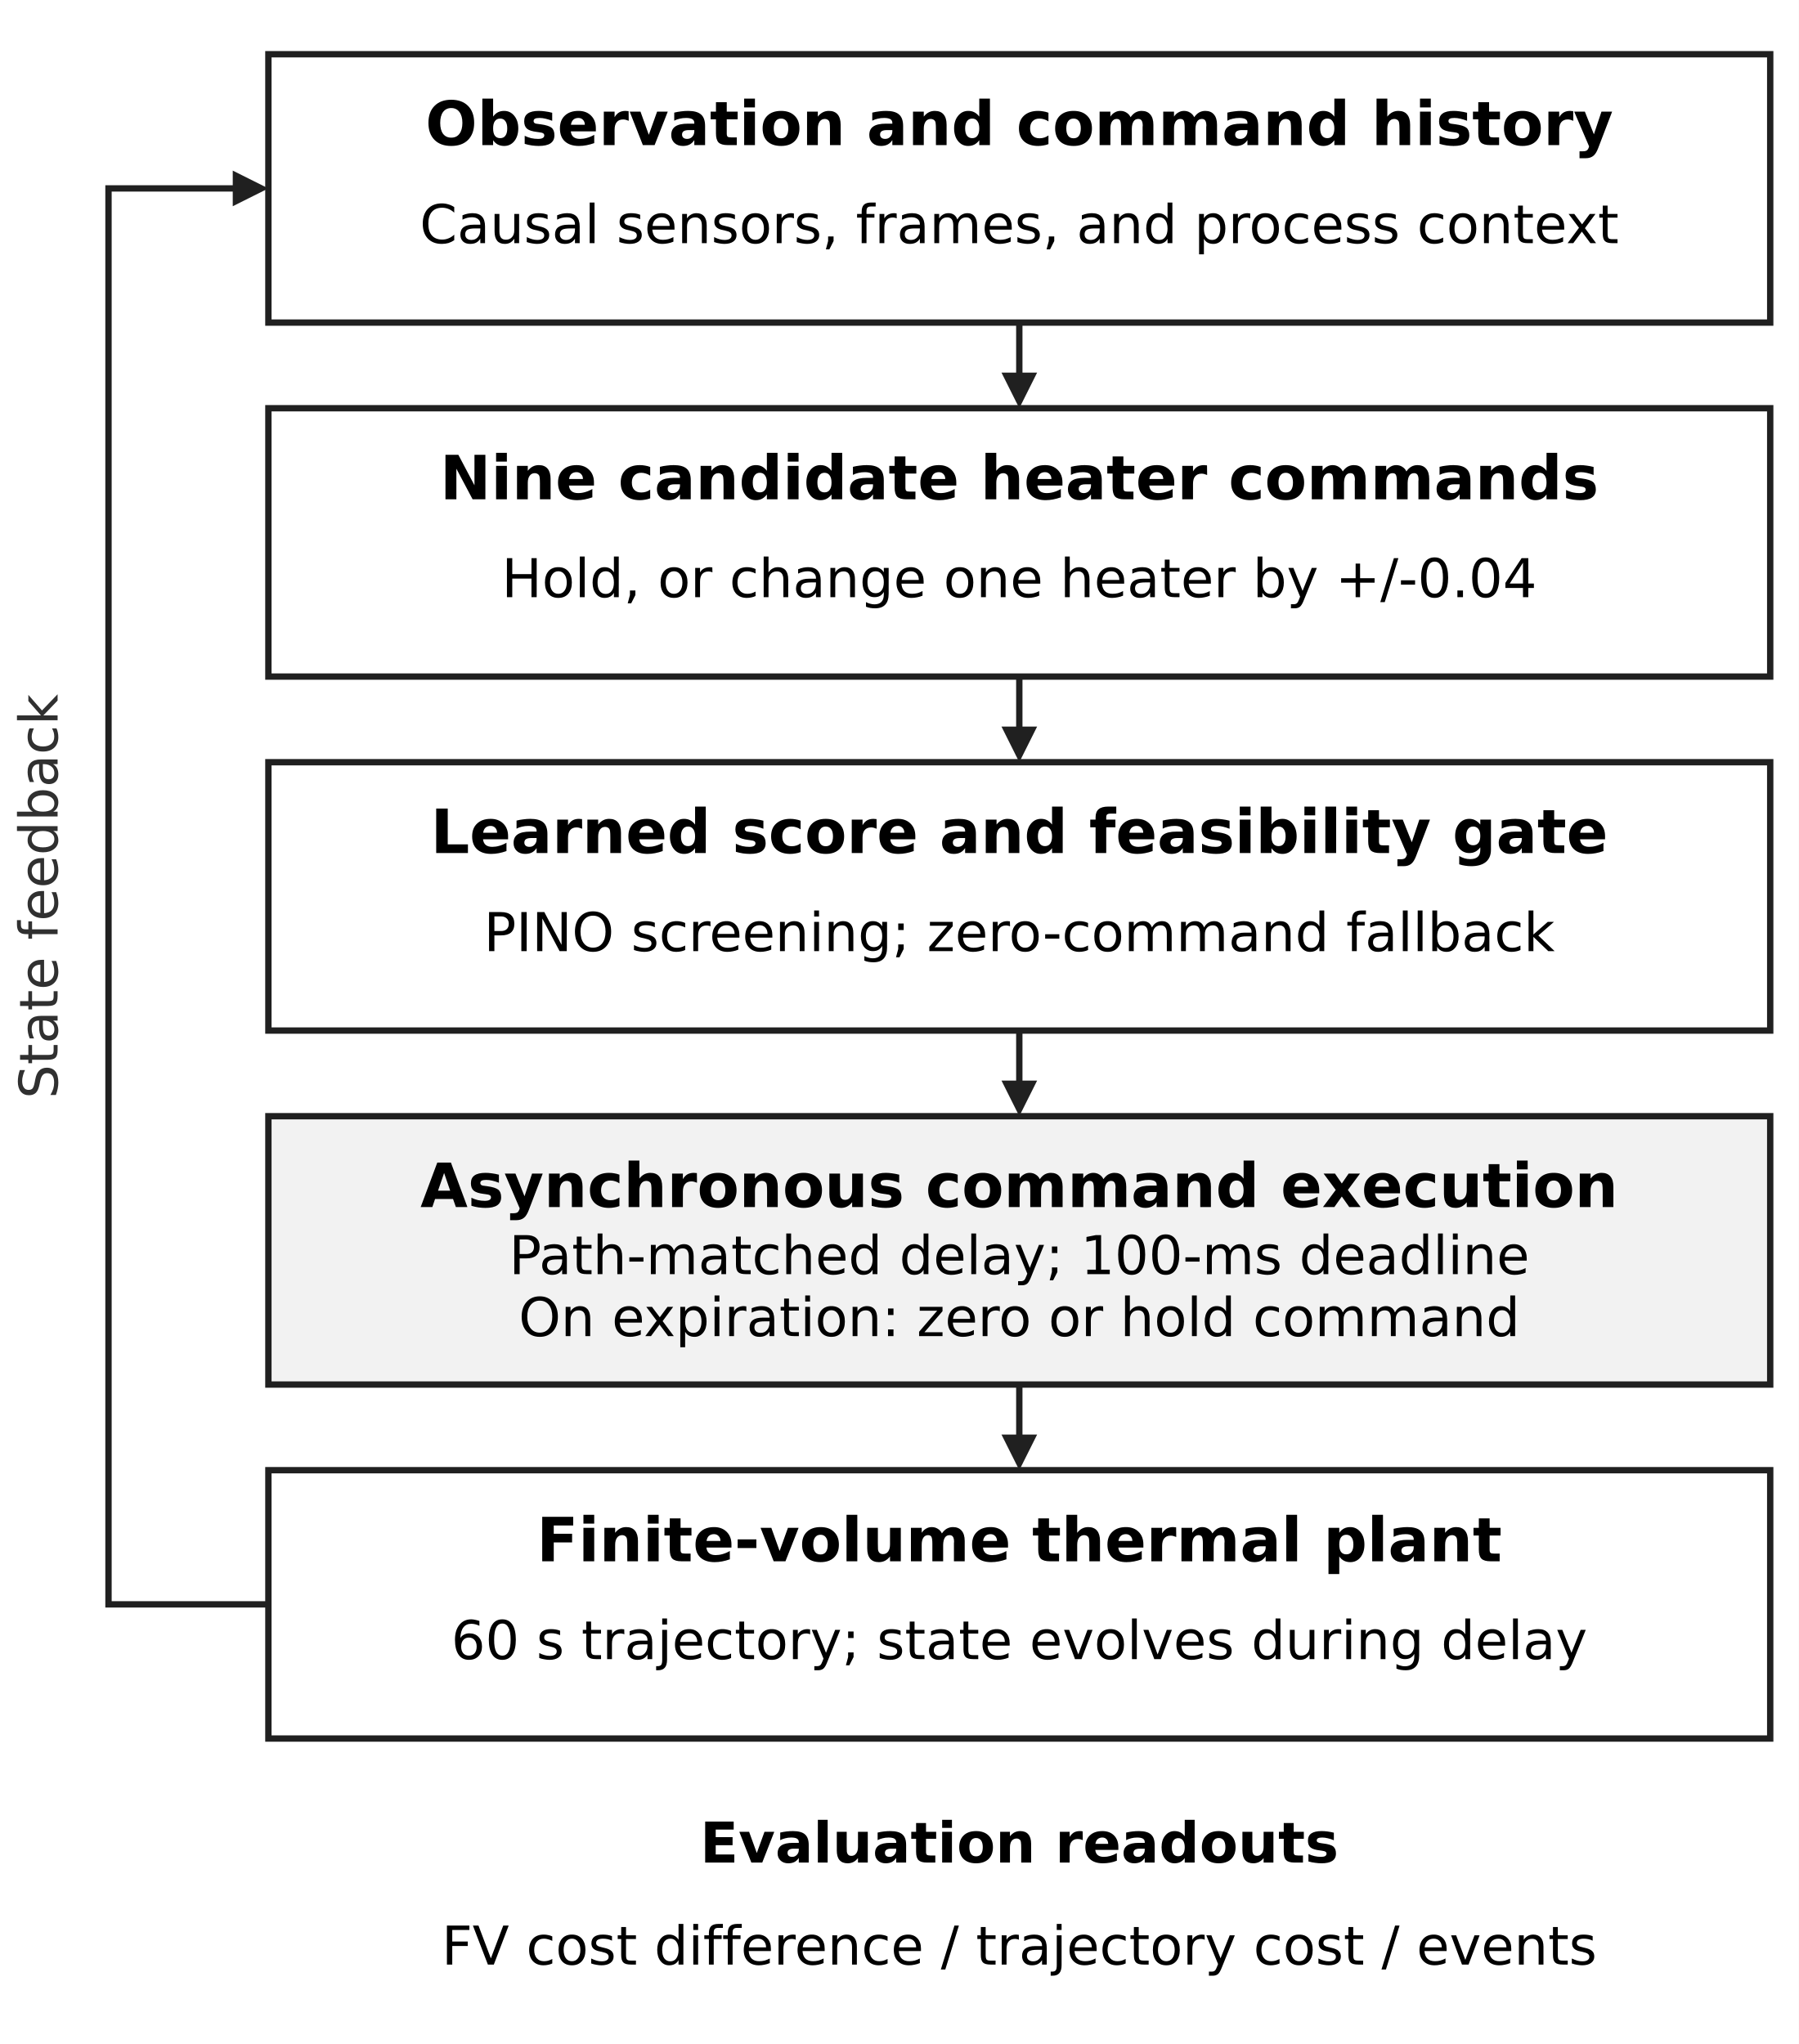
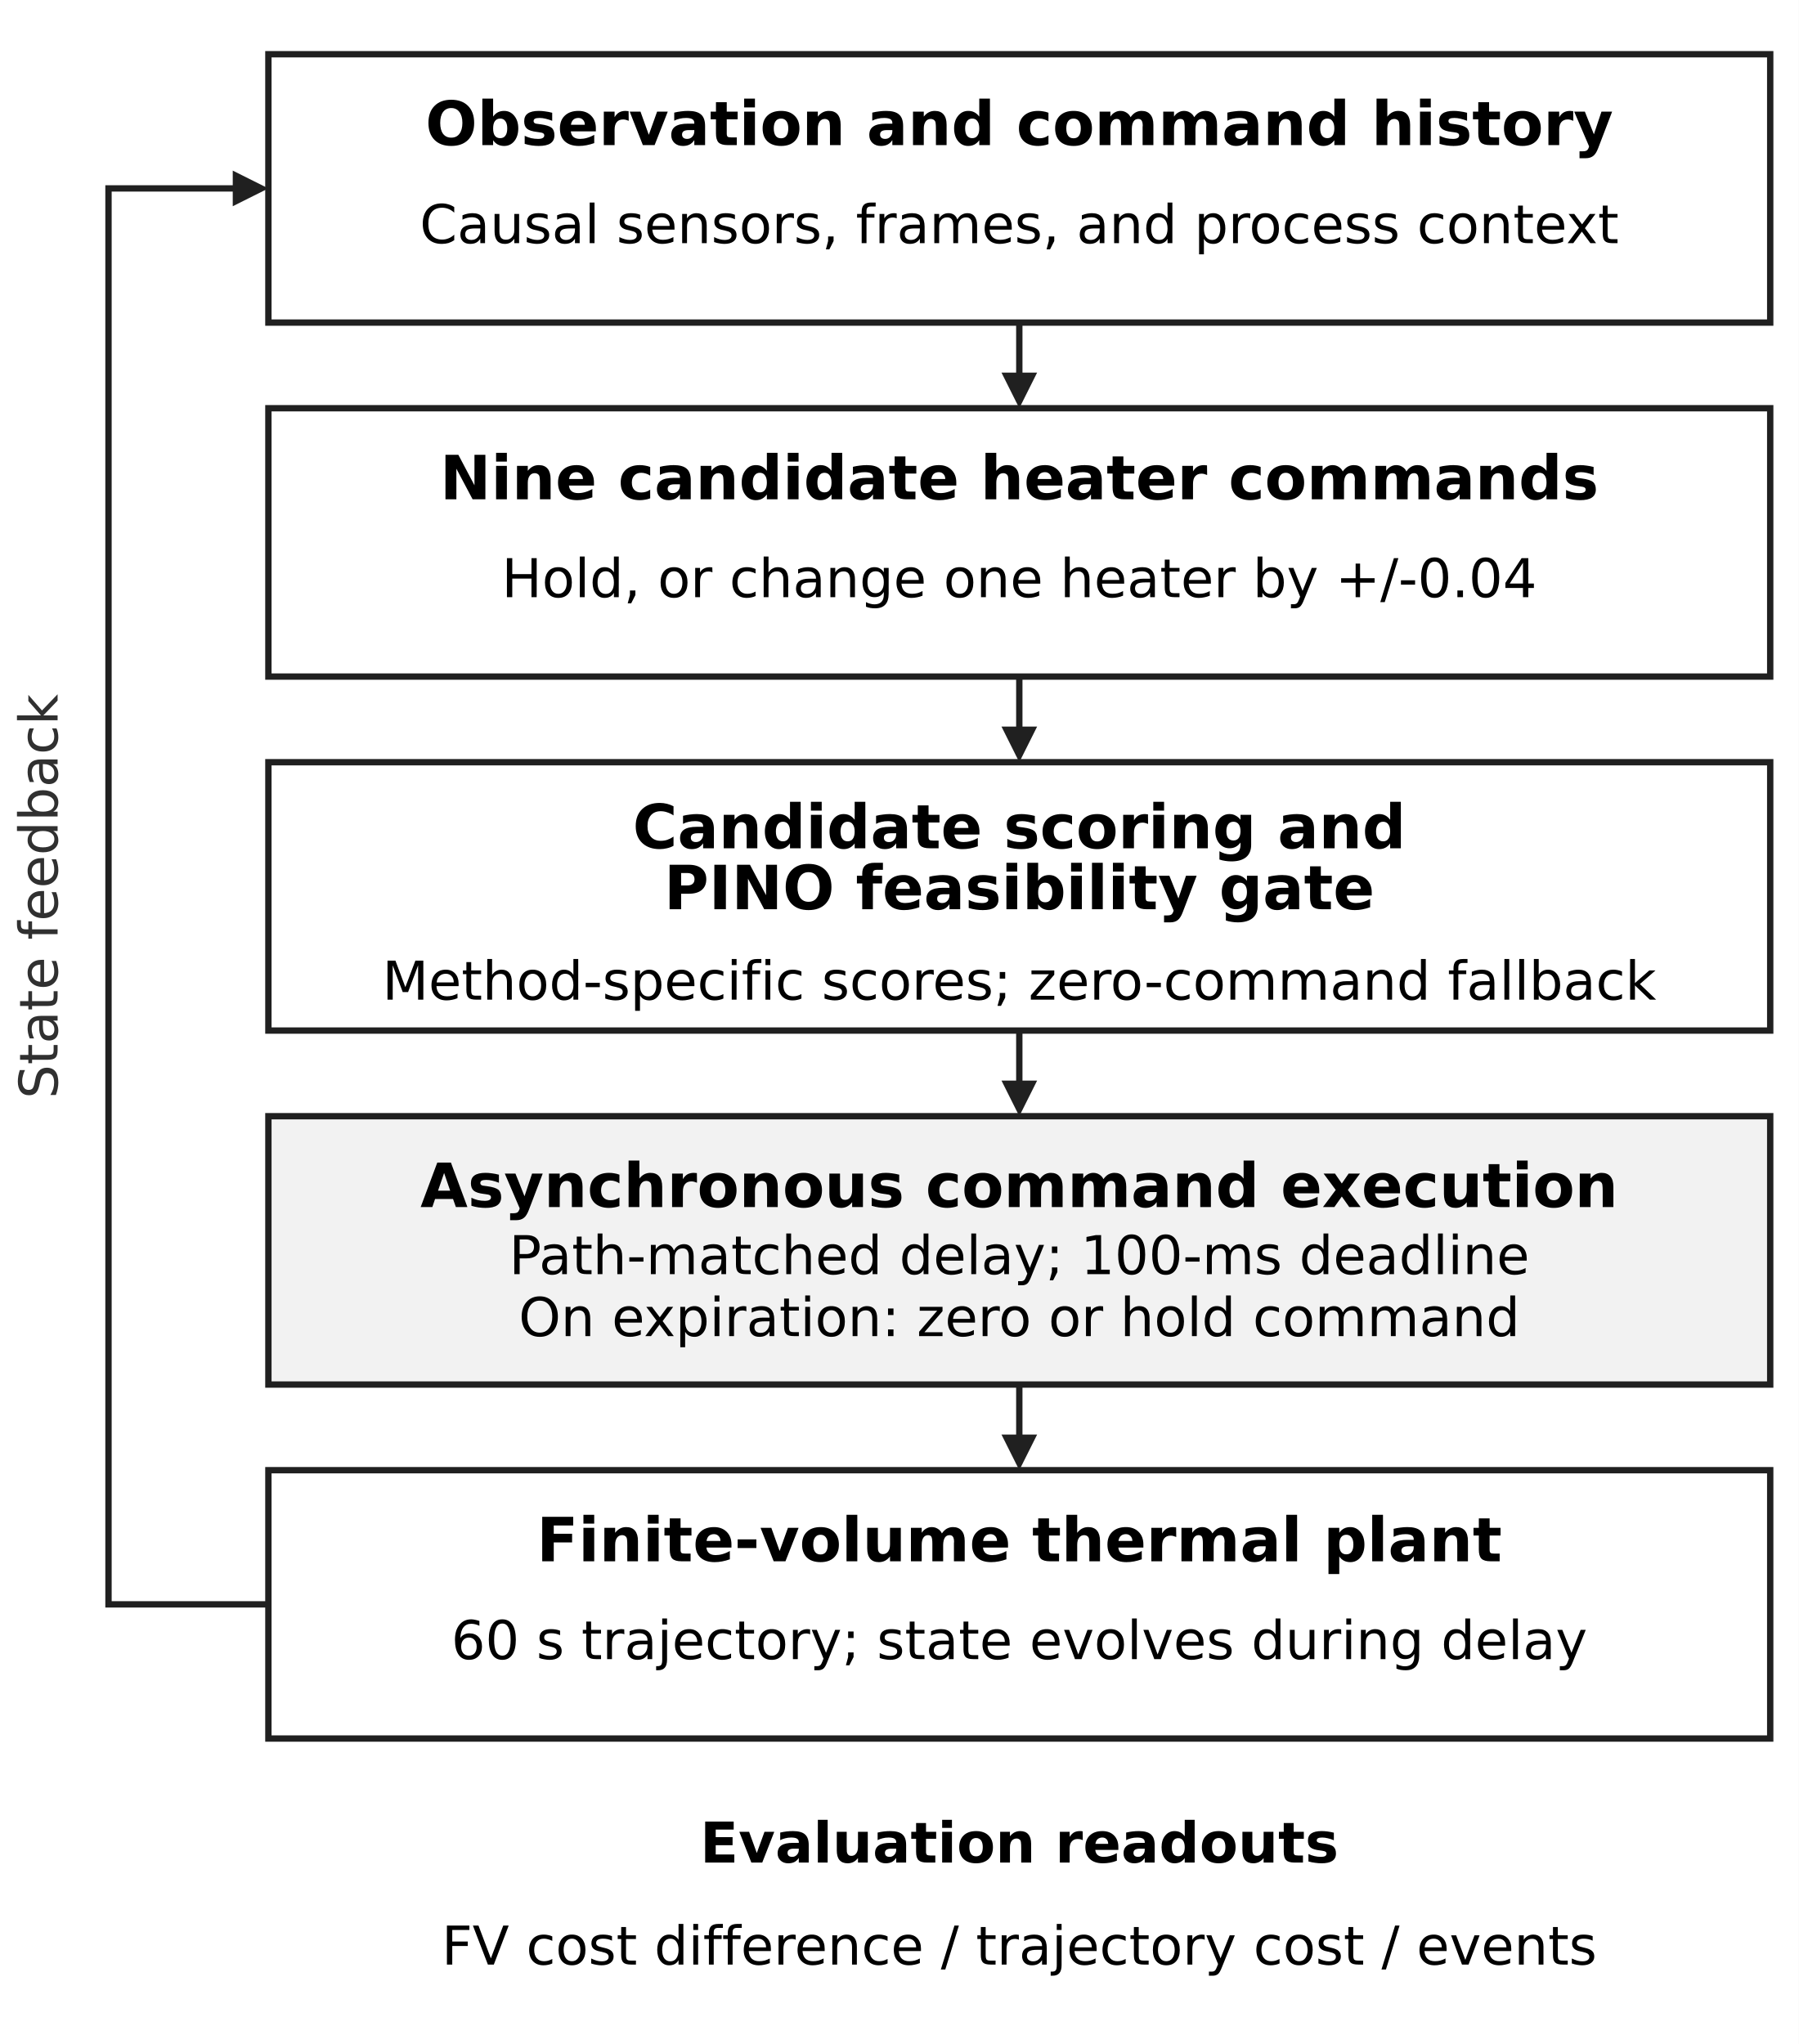
<svg xmlns="http://www.w3.org/2000/svg" width="226.8pt" height="257.76pt" viewBox="0 0 226.8 257.76" version="1.1">
  <defs>
    <style type="text/css">*{stroke-linejoin: round; stroke-linecap: butt}</style>
  </defs>
  <g id="figure_1">
    <g id="patch_1">
      <path d="M 0 257.76  L 226.8 257.76  L 226.8 0  L 0 0  z " style="fill: #ffffff" />
    </g>
    <g id="axes_1">
      <g id="patch_2">
-         <path d="M 128.52 40.68  Q 128.52 46.08 128.52 50.586  " clip-path="url(#p2cae6858ed)" style="fill: none; stroke: #202020; stroke-width: 0.8; stroke-linejoin: miter" />
-         <path d="M 130.12 47.386  L 128.52 50.586  L 126.92 47.386  z " clip-path="url(#p2cae6858ed)" style="fill: #202020; stroke: #202020; stroke-width: 0.8; stroke-linejoin: miter" />
+         <path d="M 128.52 40.68  Q 128.52 46.08 128.52 50.586  " clip-path="url(#p5a08d4225c)" style="fill: none; stroke: #202020; stroke-width: 0.8; stroke-linejoin: miter" />
+         <path d="M 130.12 47.386  L 128.52 50.586  L 126.92 47.386  z " clip-path="url(#p5a08d4225c)" style="fill: #202020; stroke: #202020; stroke-width: 0.8; stroke-linejoin: miter" />
      </g>
      <g id="patch_3">
-         <path d="M 128.52 85.32  Q 128.52 90.72 128.52 95.226  " clip-path="url(#p2cae6858ed)" style="fill: none; stroke: #202020; stroke-width: 0.8; stroke-linejoin: miter" />
-         <path d="M 130.12 92.026  L 128.52 95.226  L 126.92 92.026  z " clip-path="url(#p2cae6858ed)" style="fill: #202020; stroke: #202020; stroke-width: 0.8; stroke-linejoin: miter" />
+         <path d="M 128.52 85.32  Q 128.52 90.72 128.52 95.226  " clip-path="url(#p5a08d4225c)" style="fill: none; stroke: #202020; stroke-width: 0.8; stroke-linejoin: miter" />
+         <path d="M 130.12 92.026  L 128.52 95.226  L 126.92 92.026  z " clip-path="url(#p5a08d4225c)" style="fill: #202020; stroke: #202020; stroke-width: 0.8; stroke-linejoin: miter" />
      </g>
      <g id="patch_4">
-         <path d="M 128.52 129.96  Q 128.52 135.36 128.52 139.866  " clip-path="url(#p2cae6858ed)" style="fill: none; stroke: #202020; stroke-width: 0.8; stroke-linejoin: miter" />
-         <path d="M 130.12 136.666  L 128.52 139.866  L 126.92 136.666  z " clip-path="url(#p2cae6858ed)" style="fill: #202020; stroke: #202020; stroke-width: 0.8; stroke-linejoin: miter" />
+         <path d="M 128.52 129.96  Q 128.52 135.36 128.52 139.866  " clip-path="url(#p5a08d4225c)" style="fill: none; stroke: #202020; stroke-width: 0.8; stroke-linejoin: miter" />
+         <path d="M 130.12 136.666  L 128.52 139.866  L 126.92 136.666  z " clip-path="url(#p5a08d4225c)" style="fill: #202020; stroke: #202020; stroke-width: 0.8; stroke-linejoin: miter" />
      </g>
      <g id="patch_5">
-         <path d="M 128.52 174.6  Q 128.52 180 128.52 184.506  " clip-path="url(#p2cae6858ed)" style="fill: none; stroke: #202020; stroke-width: 0.8; stroke-linejoin: miter" />
-         <path d="M 130.12 181.306  L 128.52 184.506  L 126.92 181.306  z " clip-path="url(#p2cae6858ed)" style="fill: #202020; stroke: #202020; stroke-width: 0.8; stroke-linejoin: miter" />
+         <path d="M 128.52 174.6  Q 128.52 180 128.52 184.506  " clip-path="url(#p5a08d4225c)" style="fill: none; stroke: #202020; stroke-width: 0.8; stroke-linejoin: miter" />
+         <path d="M 130.12 181.306  L 128.52 184.506  L 126.92 181.306  z " clip-path="url(#p5a08d4225c)" style="fill: #202020; stroke: #202020; stroke-width: 0.8; stroke-linejoin: miter" />
      </g>
      <g id="patch_6">
-         <path d="M 33.84 202.32  L 13.68 202.32  L 13.68 23.76  L 32.946 23.76  " clip-path="url(#p2cae6858ed)" style="fill: none; stroke: #202020; stroke-width: 0.8; stroke-linejoin: miter" />
-         <path d="M 29.746 22.16  L 32.946 23.76  L 29.746 25.36  z " clip-path="url(#p2cae6858ed)" style="fill: #202020; stroke: #202020; stroke-width: 0.8; stroke-linejoin: miter" />
+         <path d="M 33.84 202.32  L 13.68 202.32  L 13.68 23.76  L 32.946 23.76  " clip-path="url(#p5a08d4225c)" style="fill: none; stroke: #202020; stroke-width: 0.8; stroke-linejoin: miter" />
+         <path d="M 29.746 22.16  L 32.946 23.76  L 29.746 25.36  z " clip-path="url(#p5a08d4225c)" style="fill: #202020; stroke: #202020; stroke-width: 0.8; stroke-linejoin: miter" />
      </g>
      <g id="patch_7">
-         <path d="M 33.84 40.68  L 223.2 40.68  L 223.2 6.84  L 33.84 6.84  z " clip-path="url(#p2cae6858ed)" style="fill: #ffffff; stroke: #202020; stroke-width: 0.8; stroke-linejoin: miter" />
+         <path d="M 33.84 40.68  L 223.2 40.68  L 223.2 6.84  L 33.84 6.84  z " clip-path="url(#p5a08d4225c)" style="fill: #ffffff; stroke: #202020; stroke-width: 0.8; stroke-linejoin: miter" />
      </g>
      <g id="patch_8">
-         <path d="M 33.84 85.32  L 223.2 85.32  L 223.2 51.48  L 33.84 51.48  z " clip-path="url(#p2cae6858ed)" style="fill: #ffffff; stroke: #202020; stroke-width: 0.8; stroke-linejoin: miter" />
+         <path d="M 33.84 85.32  L 223.2 85.32  L 223.2 51.48  L 33.84 51.48  z " clip-path="url(#p5a08d4225c)" style="fill: #ffffff; stroke: #202020; stroke-width: 0.8; stroke-linejoin: miter" />
      </g>
      <g id="patch_9">
-         <path d="M 33.84 129.96  L 223.2 129.96  L 223.2 96.12  L 33.84 96.12  z " clip-path="url(#p2cae6858ed)" style="fill: #ffffff; stroke: #202020; stroke-width: 0.8; stroke-linejoin: miter" />
+         <path d="M 33.84 129.96  L 223.2 129.96  L 223.2 96.12  L 33.84 96.12  z " clip-path="url(#p5a08d4225c)" style="fill: #ffffff; stroke: #202020; stroke-width: 0.8; stroke-linejoin: miter" />
      </g>
      <g id="patch_10">
-         <path d="M 33.84 174.6  L 223.2 174.6  L 223.2 140.76  L 33.84 140.76  z " clip-path="url(#p2cae6858ed)" style="fill: #f2f2f2; stroke: #202020; stroke-width: 0.8; stroke-linejoin: miter" />
+         <path d="M 33.84 174.6  L 223.2 174.6  L 223.2 140.76  L 33.84 140.76  z " clip-path="url(#p5a08d4225c)" style="fill: #f2f2f2; stroke: #202020; stroke-width: 0.8; stroke-linejoin: miter" />
      </g>
      <g id="patch_11">
-         <path d="M 33.84 219.24  L 223.2 219.24  L 223.2 185.4  L 33.84 185.4  z " clip-path="url(#p2cae6858ed)" style="fill: #ffffff; stroke: #202020; stroke-width: 0.8; stroke-linejoin: miter" />
+         <path d="M 33.84 219.24  L 223.2 219.24  L 223.2 185.4  L 33.84 185.4  z " clip-path="url(#p5a08d4225c)" style="fill: #ffffff; stroke: #202020; stroke-width: 0.8; stroke-linejoin: miter" />
      </g>
      <g id="text_1">
        <text style="font: 700 7.7px 'DejaVu Sans'; text-anchor: middle" x="128.52" y="18.295" transform="rotate(-0 128.52 18.29464)">Observation and command history</text>
      </g>
      <g id="text_2">
        <text style="font: 6.75px 'DejaVu Sans'; text-anchor: middle" x="128.52" y="30.663" transform="rotate(-0 128.52 30.66258)">Causal sensors, frames, and process context</text>
      </g>
      <g id="text_3">
        <text style="font: 700 7.7px 'DejaVu Sans'; text-anchor: middle" x="128.52" y="62.965" transform="rotate(-0 128.52 62.96472)">Nine candidate heater commands</text>
      </g>
      <g id="text_4">
        <text style="font: 6.75px 'DejaVu Sans'; text-anchor: middle" x="128.52" y="75.303" transform="rotate(-0 128.52 75.30258)">Hold, or change one heater by +/-0.04</text>
      </g>
      <g id="text_5">
-         <text style="font: 700 7.7px 'DejaVu Sans'; text-anchor: middle" x="128.52" y="107.575" transform="rotate(-0 128.52 107.5746)">Learned score and feasibility gate</text>
+         <text style="font: 700 7.7px 'DejaVu Sans'" transform="translate(79.76577 106.9707)">Candidate scoring and</text>
+         <text style="font: 700 7.7px 'DejaVu Sans'" transform="translate(83.72405 114.6586)">PINO feasibility gate</text>
      </g>
      <g id="text_6">
-         <text style="font: 6.75px 'DejaVu Sans'; text-anchor: middle" x="128.52" y="119.943" transform="rotate(-0 128.52 119.9426)">PINO screening; zero-command fallback</text>
+         <text style="font: 6.75px 'DejaVu Sans'; text-anchor: middle" x="128.52" y="126.063" transform="rotate(-0 128.52 126.0626)">Method-specific scores; zero-command fallback</text>
      </g>
      <g id="text_7">
        <text style="font: 700 7.7px 'DejaVu Sans'; text-anchor: middle" x="128.52" y="152.215" transform="rotate(-0 128.52 152.2146)">Asynchronous command execution</text>
      </g>
      <g id="text_8">
        <text style="font: 6.75px 'DejaVu Sans'" transform="translate(64.1925 160.6751)">Path-matched delay; 100-ms deadline</text>
        <text style="font: 6.75px 'DejaVu Sans'" transform="translate(65.4017 168.4901)">On expiration: zero or hold command</text>
      </g>
      <g id="text_9">
        <text style="font: 700 7.7px 'DejaVu Sans'; text-anchor: middle" x="128.52" y="196.885" transform="rotate(-0 128.52 196.8847)">Finite-volume thermal plant</text>
      </g>
      <g id="text_10">
        <text style="font: 6.75px 'DejaVu Sans'; text-anchor: middle" x="128.52" y="209.223" transform="rotate(-0 128.52 209.2226)">60 s trajectory; state evolves during delay</text>
      </g>
      <g id="text_11">
        <text style="fill: #303030; font: 6.75px 'DejaVu Sans'" transform="translate(7.262578 138.5513) rotate(-90)">State feedback</text>
      </g>
      <g id="text_12">
        <text style="font: 700 7.1px 'DejaVu Sans'; text-anchor: middle" x="128.52" y="234.879" transform="rotate(-0 128.52 234.8792)">Evaluation readouts</text>
      </g>
      <g id="text_13">
        <text style="font: 6.75px 'DejaVu Sans'; text-anchor: middle" x="128.52" y="247.743" transform="rotate(-0 128.52 247.7426)">FV cost difference / trajectory cost / events</text>
      </g>
    </g>
  </g>
  <defs>
-     <clipPath id="p2cae6858ed">
+     <clipPath id="p5a08d4225c">
      <rect x="0" y="0" width="226.8" height="257.76" />
    </clipPath>
  </defs>
</svg>
